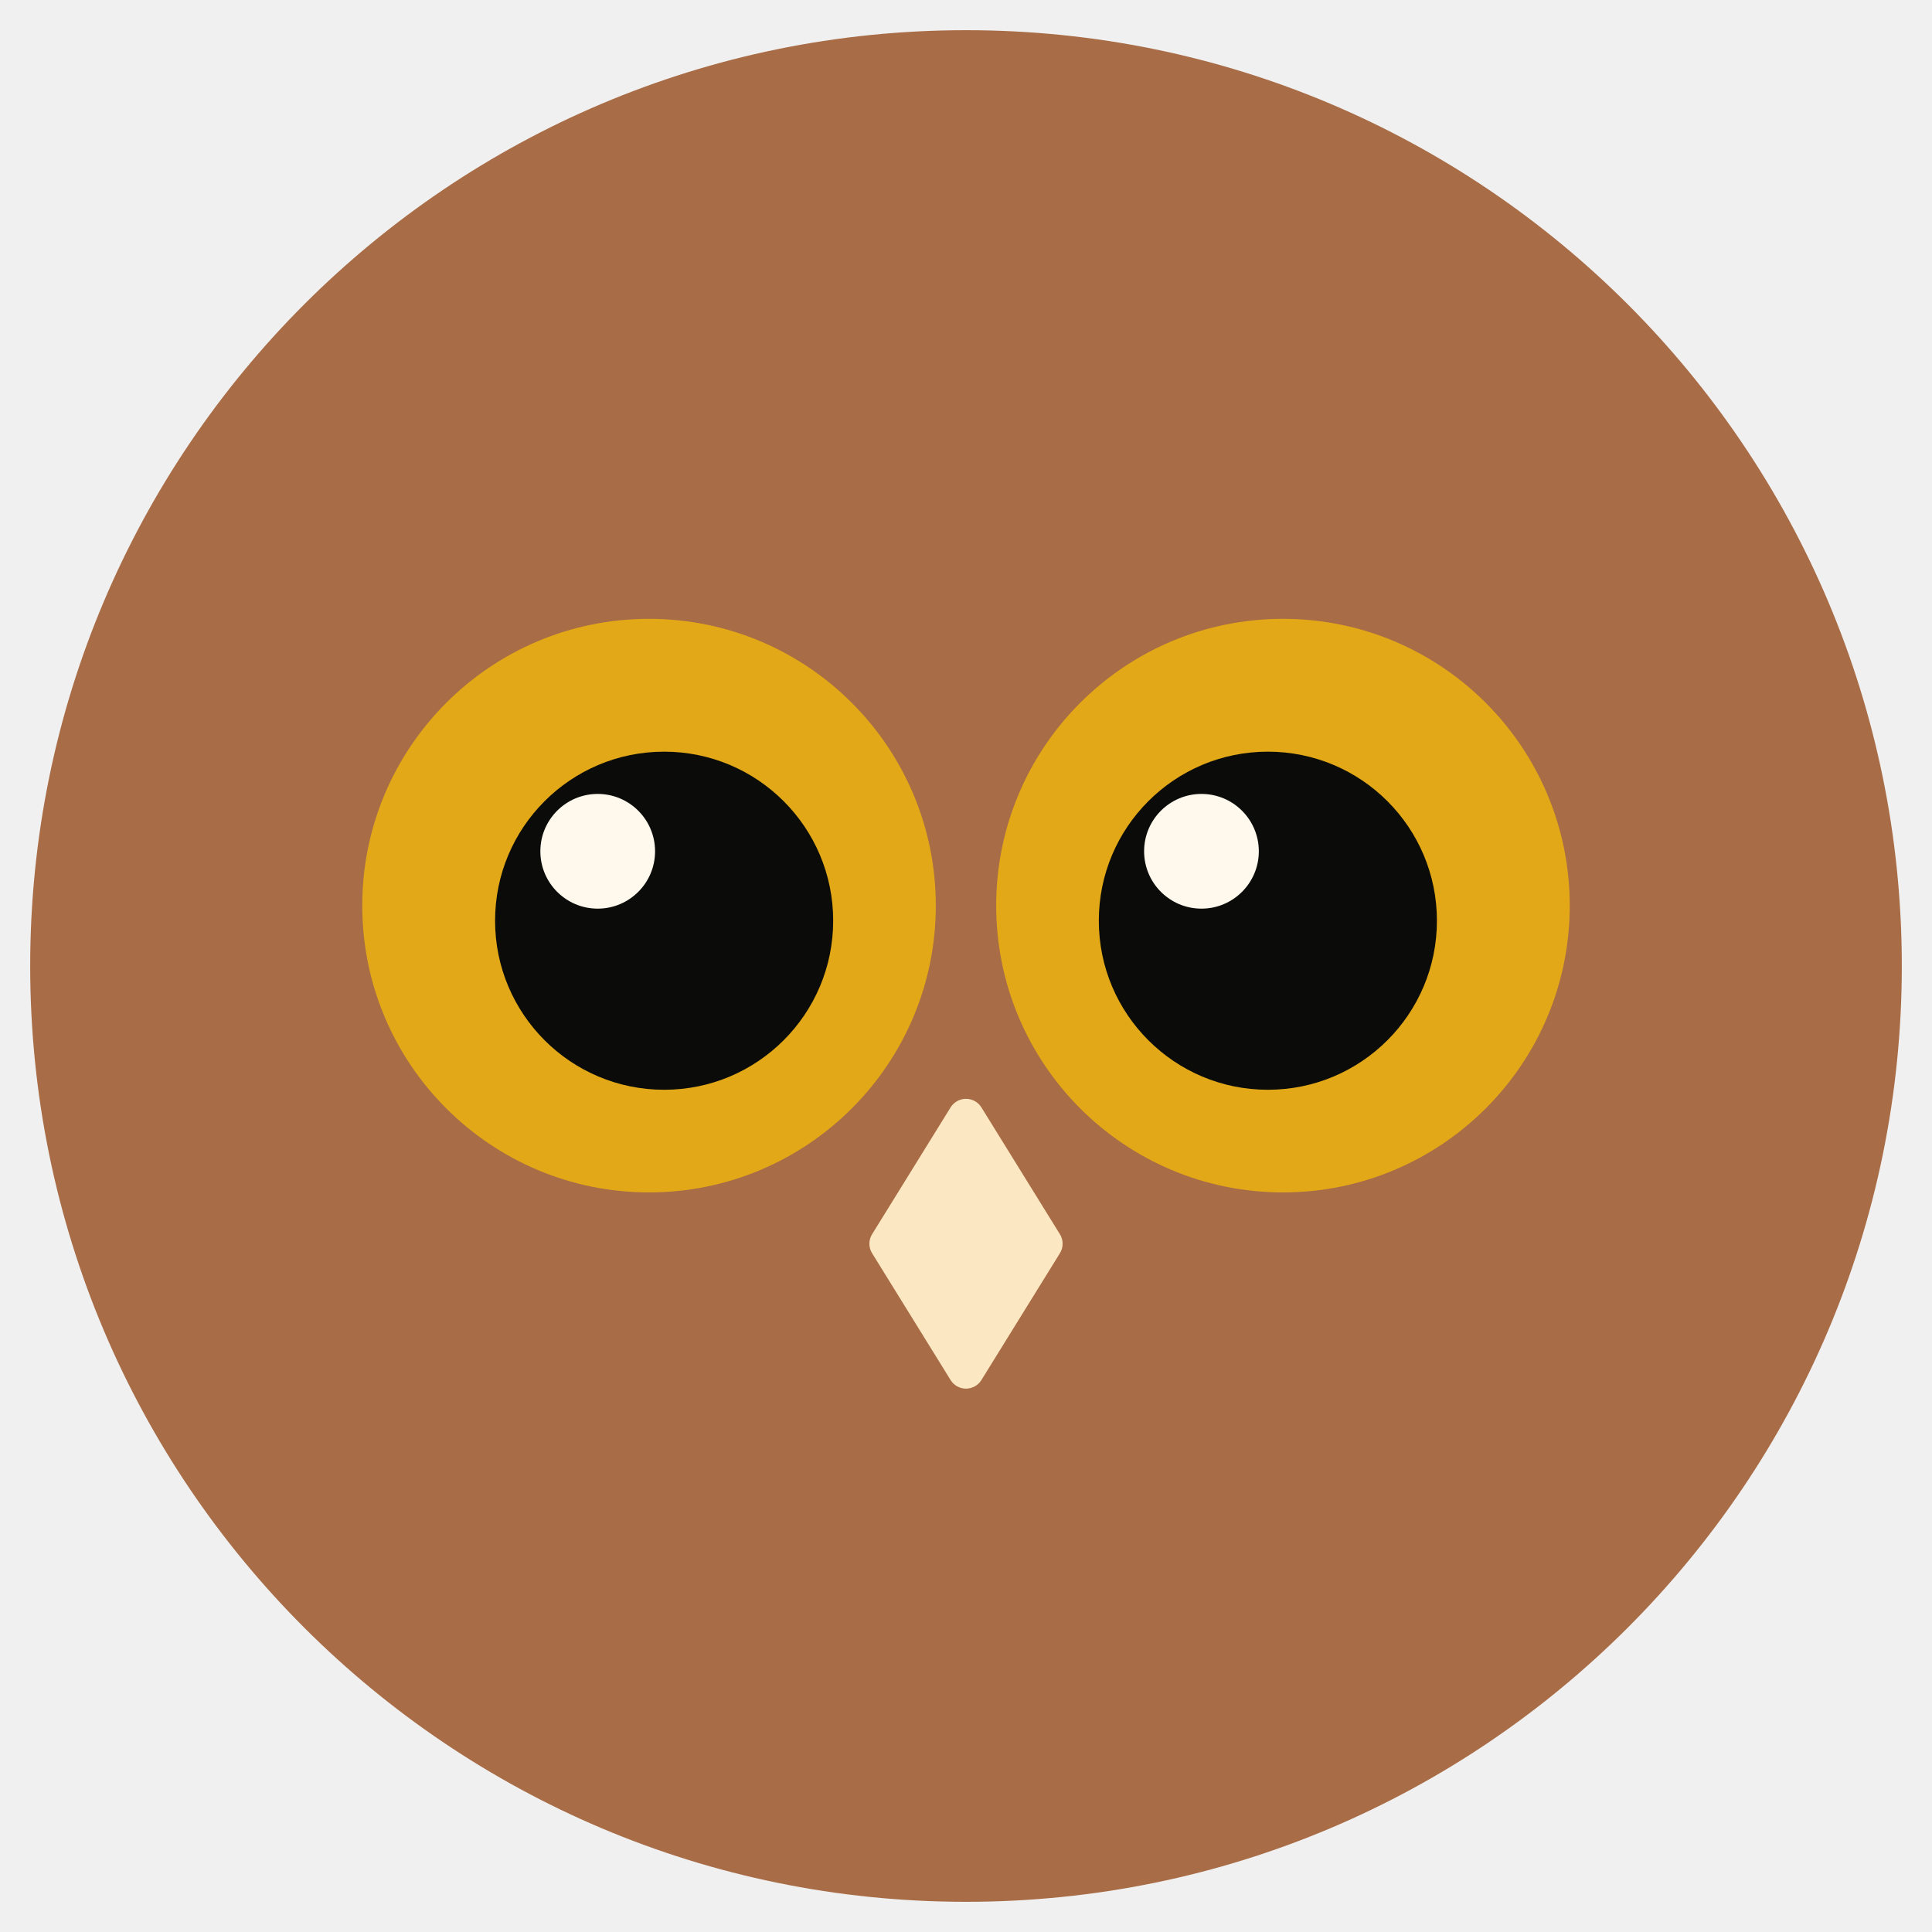
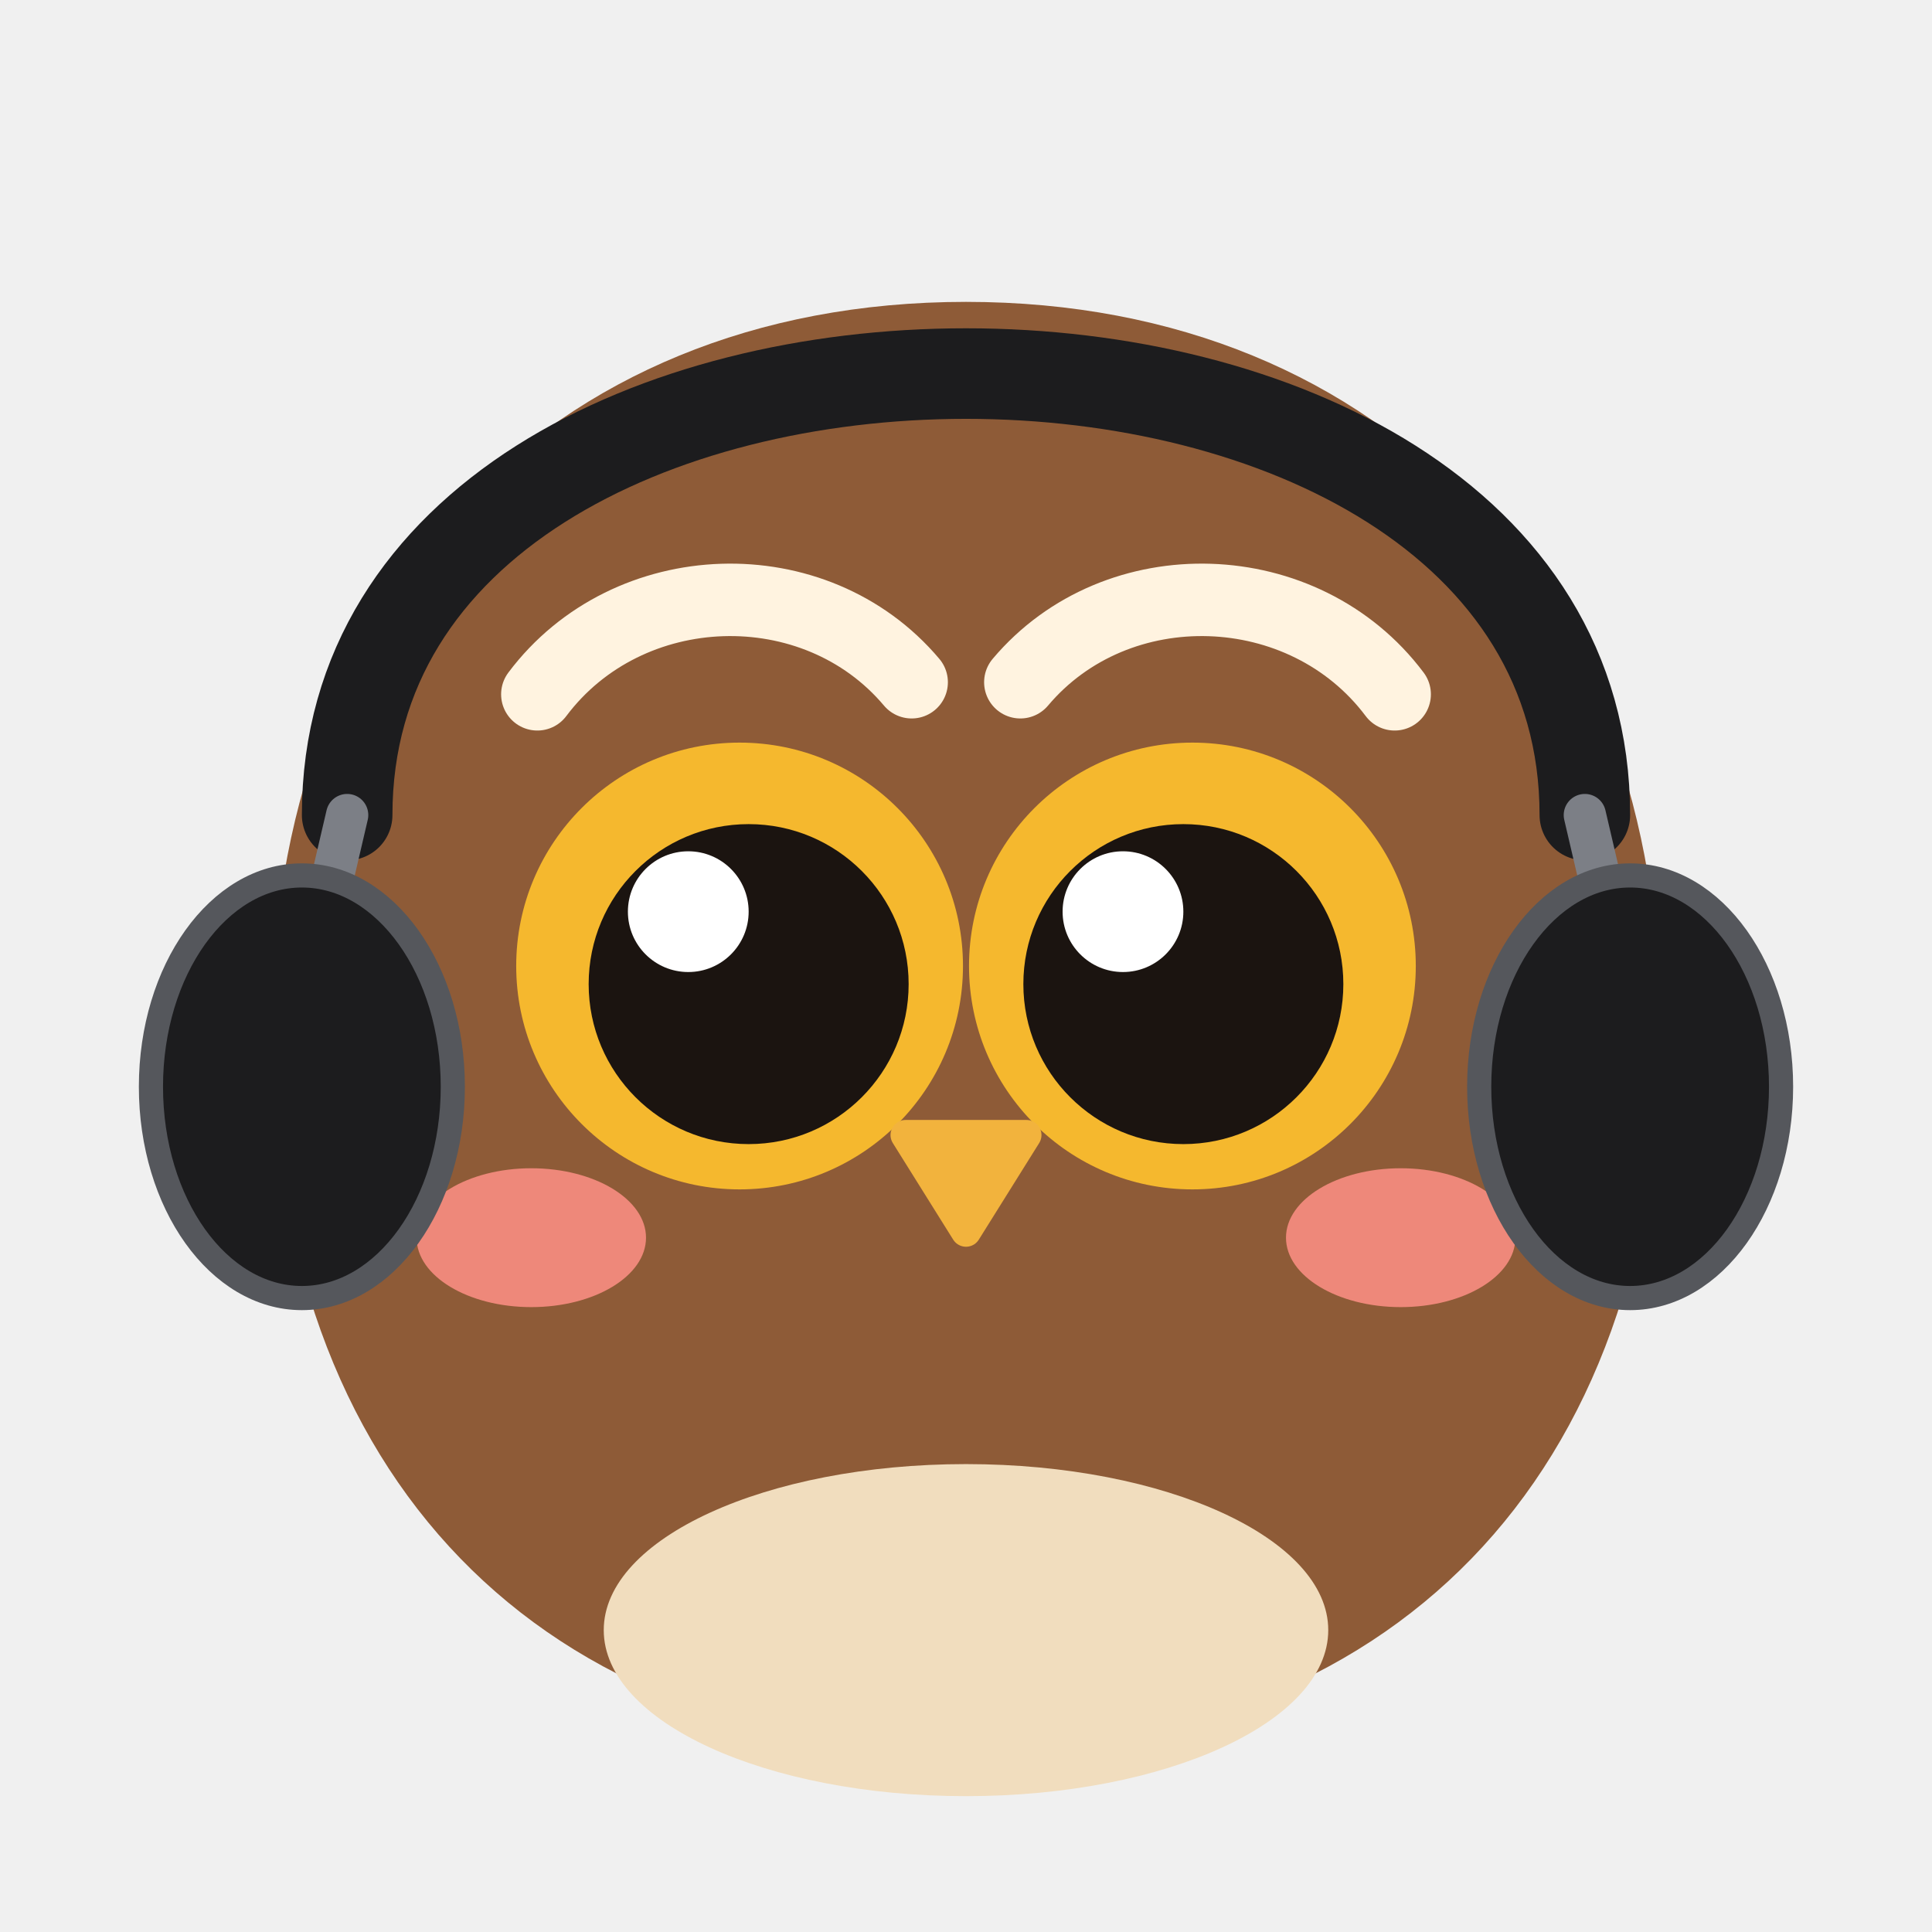
<svg xmlns="http://www.w3.org/2000/svg" viewBox="0 0 64 64" width="64" height="64">
-   <circle cx="32" cy="32" r="31" fill="#A86C46" />
-   <circle cx="21.5" cy="30" r="9.5" fill="#E2A817" />
-   <circle cx="42.5" cy="30" r="9.5" fill="#E2A817" />
-   <circle cx="22" cy="30.5" r="5.6" fill="#0B0C0A" />
-   <circle cx="42" cy="30.5" r="5.6" fill="#0B0C0A" />
-   <circle cx="19.8" cy="28.2" r="1.9" fill="#FFF8EC" />
-   <circle cx="39.8" cy="28.2" r="1.9" fill="#FFF8EC" />
-   <path fill="#FBE8C2" stroke="#FBE8C2" stroke-width="1.2" stroke-linejoin="round" d="M32,37 L34.6,41.2 L32,45.4 L29.4,41.2 Z" />
+   <path fill="#8E5B37" d="M32,10 C46,10 55,20 55,34 C55,49 46,58 32,58 C18,58 9,49 9,34 C9,20 18,10 32,10 Z" />
+   <ellipse cx="32" cy="54" rx="12" ry="5.5" fill="#F1DDBE" />
+   <circle cx="24.5" cy="32" r="7.4" fill="#F5B82E" />
+   <circle cx="39.5" cy="32" r="7.4" fill="#F5B82E" />
+   <circle cx="24.8" cy="32.6" r="5.3" fill="#1B1410" />
+   <circle cx="39.2" cy="32.6" r="5.3" fill="#1B1410" />
+   <circle cx="22.8" cy="30.2" r="2" fill="#FFFFFF" />
+   <circle cx="37.2" cy="30.2" r="2" fill="#FFFFFF" />
+   <g fill="none" stroke="#FFF3E0" stroke-width="2.4" stroke-linecap="round">
+     <path d="M17.8,23 C20.8,19 27,18.8 30.2,22.6" />
+     <path d="M46.2,23 C43.2,19 37,18.8 33.8,22.6" />
+   </g>
+   <ellipse cx="17.6" cy="41" rx="3.8" ry="2.3" fill="#FF8F86" opacity="0.85" />
+   <ellipse cx="46.4" cy="41" rx="3.8" ry="2.3" fill="#FF8F86" opacity="0.85" />
+   <path fill="#F2B33D" stroke="#F2B33D" stroke-width="1" stroke-linejoin="round" d="M30,37.6 L34,37.6 L32,40.8 Z" />
+   <path d="M11.5,27 C11.5,7.5 52.5,7.5 52.5,27" fill="none" stroke="#1C1C1E" stroke-width="3" stroke-linecap="round" />
+   <g stroke="#7C7F86" stroke-width="1.4" stroke-linecap="round">
+     <path d="M11.5,27 L10.8,30" />
+     <path d="M52.5,27 L53.2,30" />
+   </g>
+   <ellipse cx="10" cy="36" rx="5" ry="7" fill="#1C1C1E" stroke="#55575C" stroke-width="0.8" />
+   <ellipse cx="54" cy="36" rx="5" ry="7" fill="#1C1C1E" stroke="#55575C" stroke-width="0.8" />
</svg>
